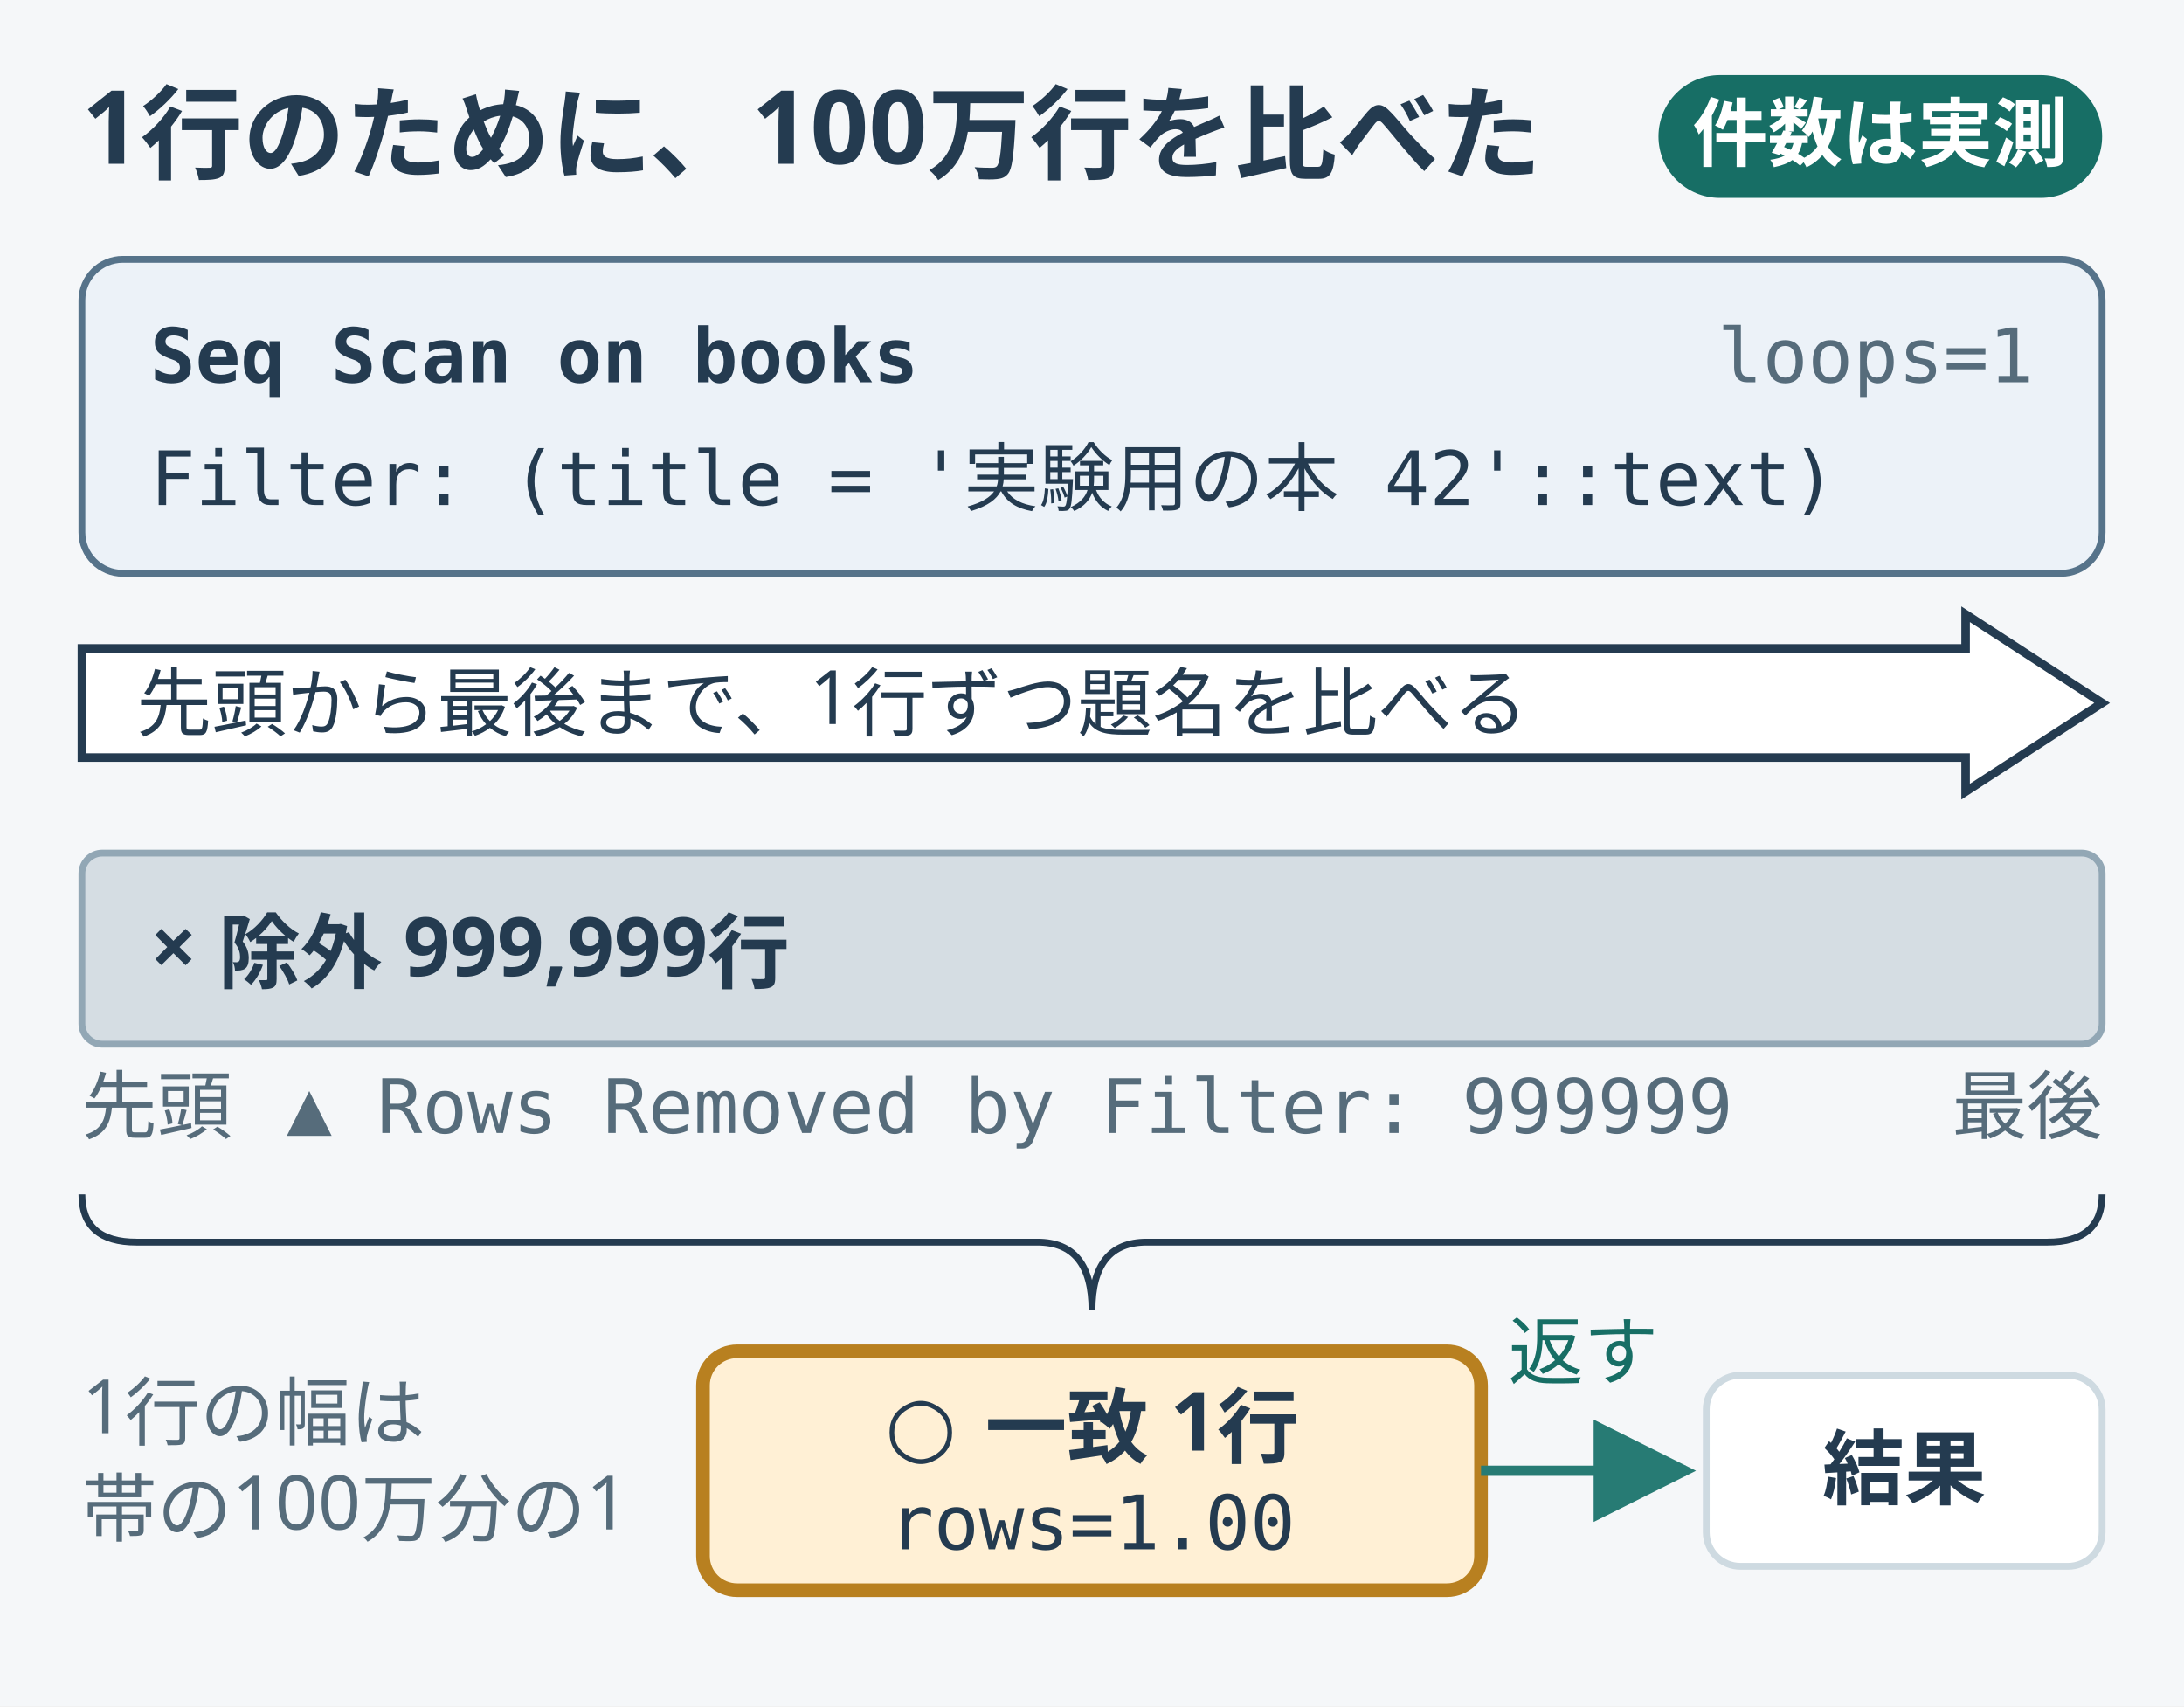
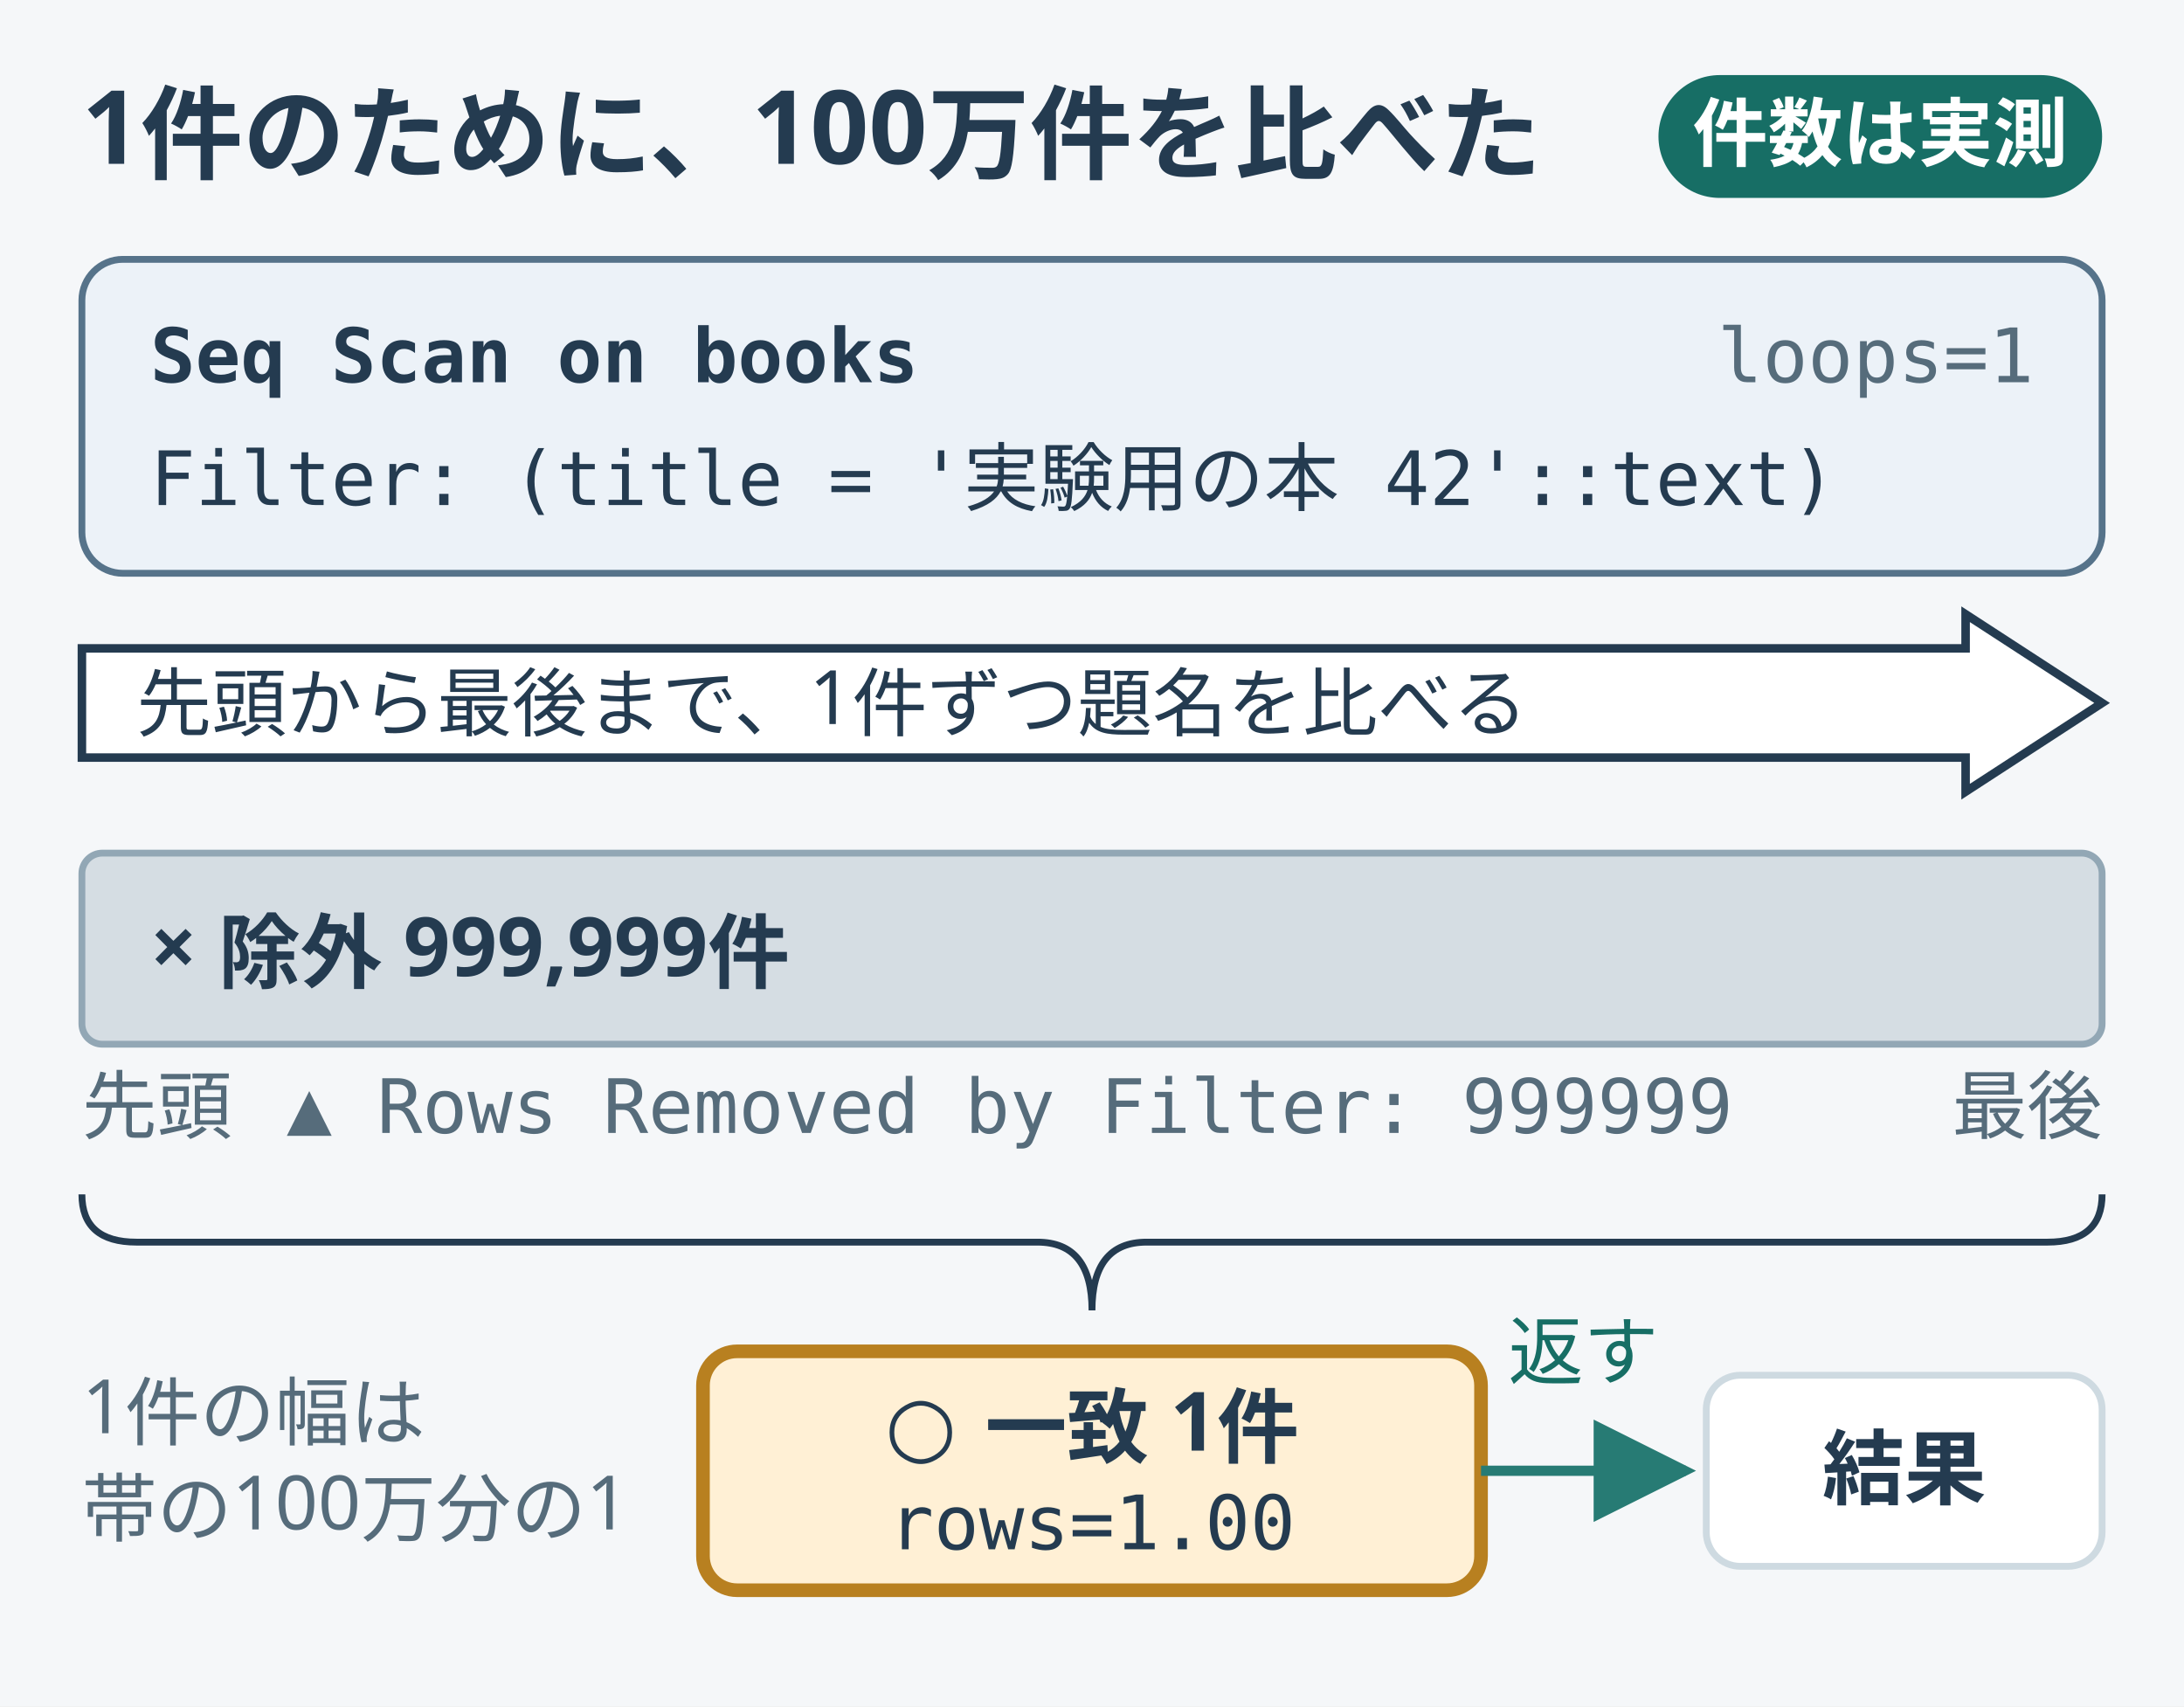
<svg xmlns="http://www.w3.org/2000/svg" width="640" height="500" viewBox="0 0 640 500" role="img" aria-labelledby="title">
  <defs>
    <marker id="flow" markerWidth="10" markerHeight="10" refX="9" refY="5" orient="auto">
      <path d="M0 0L10 5L0 10z" fill="#277b74" />
    </marker>
    <marker id="req" markerWidth="10" markerHeight="10" refX="9" refY="5" orient="auto">
      <path d="M0 0L10 5L0 10" fill="none" stroke="#945e11" stroke-width="2" />
    </marker>
    <marker id="ref" markerWidth="9" markerHeight="9" refX="8" refY="4.5" orient="auto">
      <path d="M0 0L9 4.5L0 9z" fill="#7d93a3" />
    </marker>
  </defs>
  <style>
text{font-family:"Hiragino Sans","Noto Sans JP",sans-serif;font-size:24px;fill:#243b50}
.h{font-size:30px;font-weight:700}.b{font-weight:700}.s{font-size:22px}.m{font-size:22px;fill:#566c7b}
.mono{font-family:ui-monospace,Menlo,monospace;font-size:22px}.tag{font-size:22px;font-weight:700;fill:#fff}
.teal{fill:#176e65}.brown{fill:#945e11}.real{fill:#176e65}
.panel{fill:#fff;stroke:#cedae1;stroke-width:2}.node{fill:#ecf2f8;stroke:#56738a;stroke-width:2}
.row{fill:#fff;stroke:#448b7c;stroke-width:2}.match{fill:#fff;stroke:#176e65;stroke-width:4}
.page{fill:#f7fbf9;stroke:#6d9f94;stroke-width:2}.ipage{fill:#f4f6f8;stroke:#6b7f8e;stroke-width:2}
.band{fill:#d5dde3;stroke:#92a7b5;stroke-width:2}.skip{fill:none;stroke:#b5c2cc;stroke-width:2;stroke-dasharray:6 5}
.hot{fill:#fff0d5;stroke:#b88020;stroke-width:4}.ghost{fill:#f5f7f9;stroke:#b5c2cc;stroke-width:2;stroke-dasharray:6 5}
.flow{fill:none;stroke:#277b74;stroke-width:3;marker-end:url(#flow)}.req{fill:none;stroke:#945e11;stroke-width:3;stroke-dasharray:8 6;marker-end:url(#req)}
.ref{fill:none;stroke:#7d93a3;stroke-width:2;marker-end:url(#ref)}.step{fill:#fff;stroke:#243b50;stroke-width:2.5}
.spine{fill:#e9f3f4;stroke:#243b50;stroke-width:1.5}
  </style>
  <rect width="640" height="500" fill="#f5f7f9" />
-   <text x="24" y="48" class="h">1行のために、100万行を比べた</text>
+   <text x="24" y="48" class="h">1件のために、100万件を比べた</text>
  <rect x="486" y="22" width="130" height="36" rx="18" class="real" />
  <text x="551" y="47" text-anchor="middle" class="tag">件数は実測</text>
  <g id="node">
    <rect x="24" y="76" width="592" height="92" rx="12" class="node" />
    <text x="44" y="112" class="mono b">Seq Scan on books</text>
    <text x="596" y="112" text-anchor="end" class="mono m">loops=1</text>
    <text x="44" y="148" class="mono">Filter: (title = '実験用の本 42'::text)</text>
  </g>
  <g id="scan">
    <path d="M24 190 H576 V180 L616 206 L576 232 V222 H24 Z" class="step" />
-     <text x="40" y="214" class="s">先頭から最後まで、1行ずつ題名を比べる</text>
+     <text x="40" y="214" class="s">先頭から最後まで、1件ずつ題名を比べる</text>
  </g>
  <g id="band">
    <rect x="24" y="250" width="592" height="56" rx="6" class="band" />
-     <text x="44" y="286" class="b">× 除外 999,999行</text>
+     <text x="44" y="286" class="b">× 除外 999,999件</text>
    <text x="24" y="332" class="m">先頭</text>
    <text x="84" y="332" class="mono m">▲ Rows Removed by Filter: 999999</text>
    <text x="616" y="332" text-anchor="end" class="m">最後</text>
  </g>
  <g id="match">
    <path d="M24 350 Q24 364 40 364 H304 Q320 364 320 384 Q320 364 336 364 H600 Q616 364 616 350" fill="none" stroke="#243b50" stroke-width="2" />
-     <text x="24" y="420" class="m">1行の幅は</text>
+     <text x="24" y="420" class="m">1件の幅は</text>
    <text x="24" y="450" class="m">帯の100万分の1</text>
    <rect x="206" y="396" width="228" height="70" rx="10" class="hot" />
-     <text x="320" y="426" text-anchor="middle" class="b">○ 一致 1行</text>
+     <text x="320" y="426" text-anchor="middle" class="b">○ 一致 1件</text>
    <text x="320" y="454" text-anchor="middle" class="mono">rows=1.00</text>
    <path d="M434 431 H494" class="flow" />
    <text x="464" y="404" text-anchor="middle" class="s teal">返す</text>
    <rect x="500" y="403" width="116" height="56" rx="10" class="panel" />
    <text x="558" y="439" text-anchor="middle" class="b">結果</text>
  </g>
</svg>
